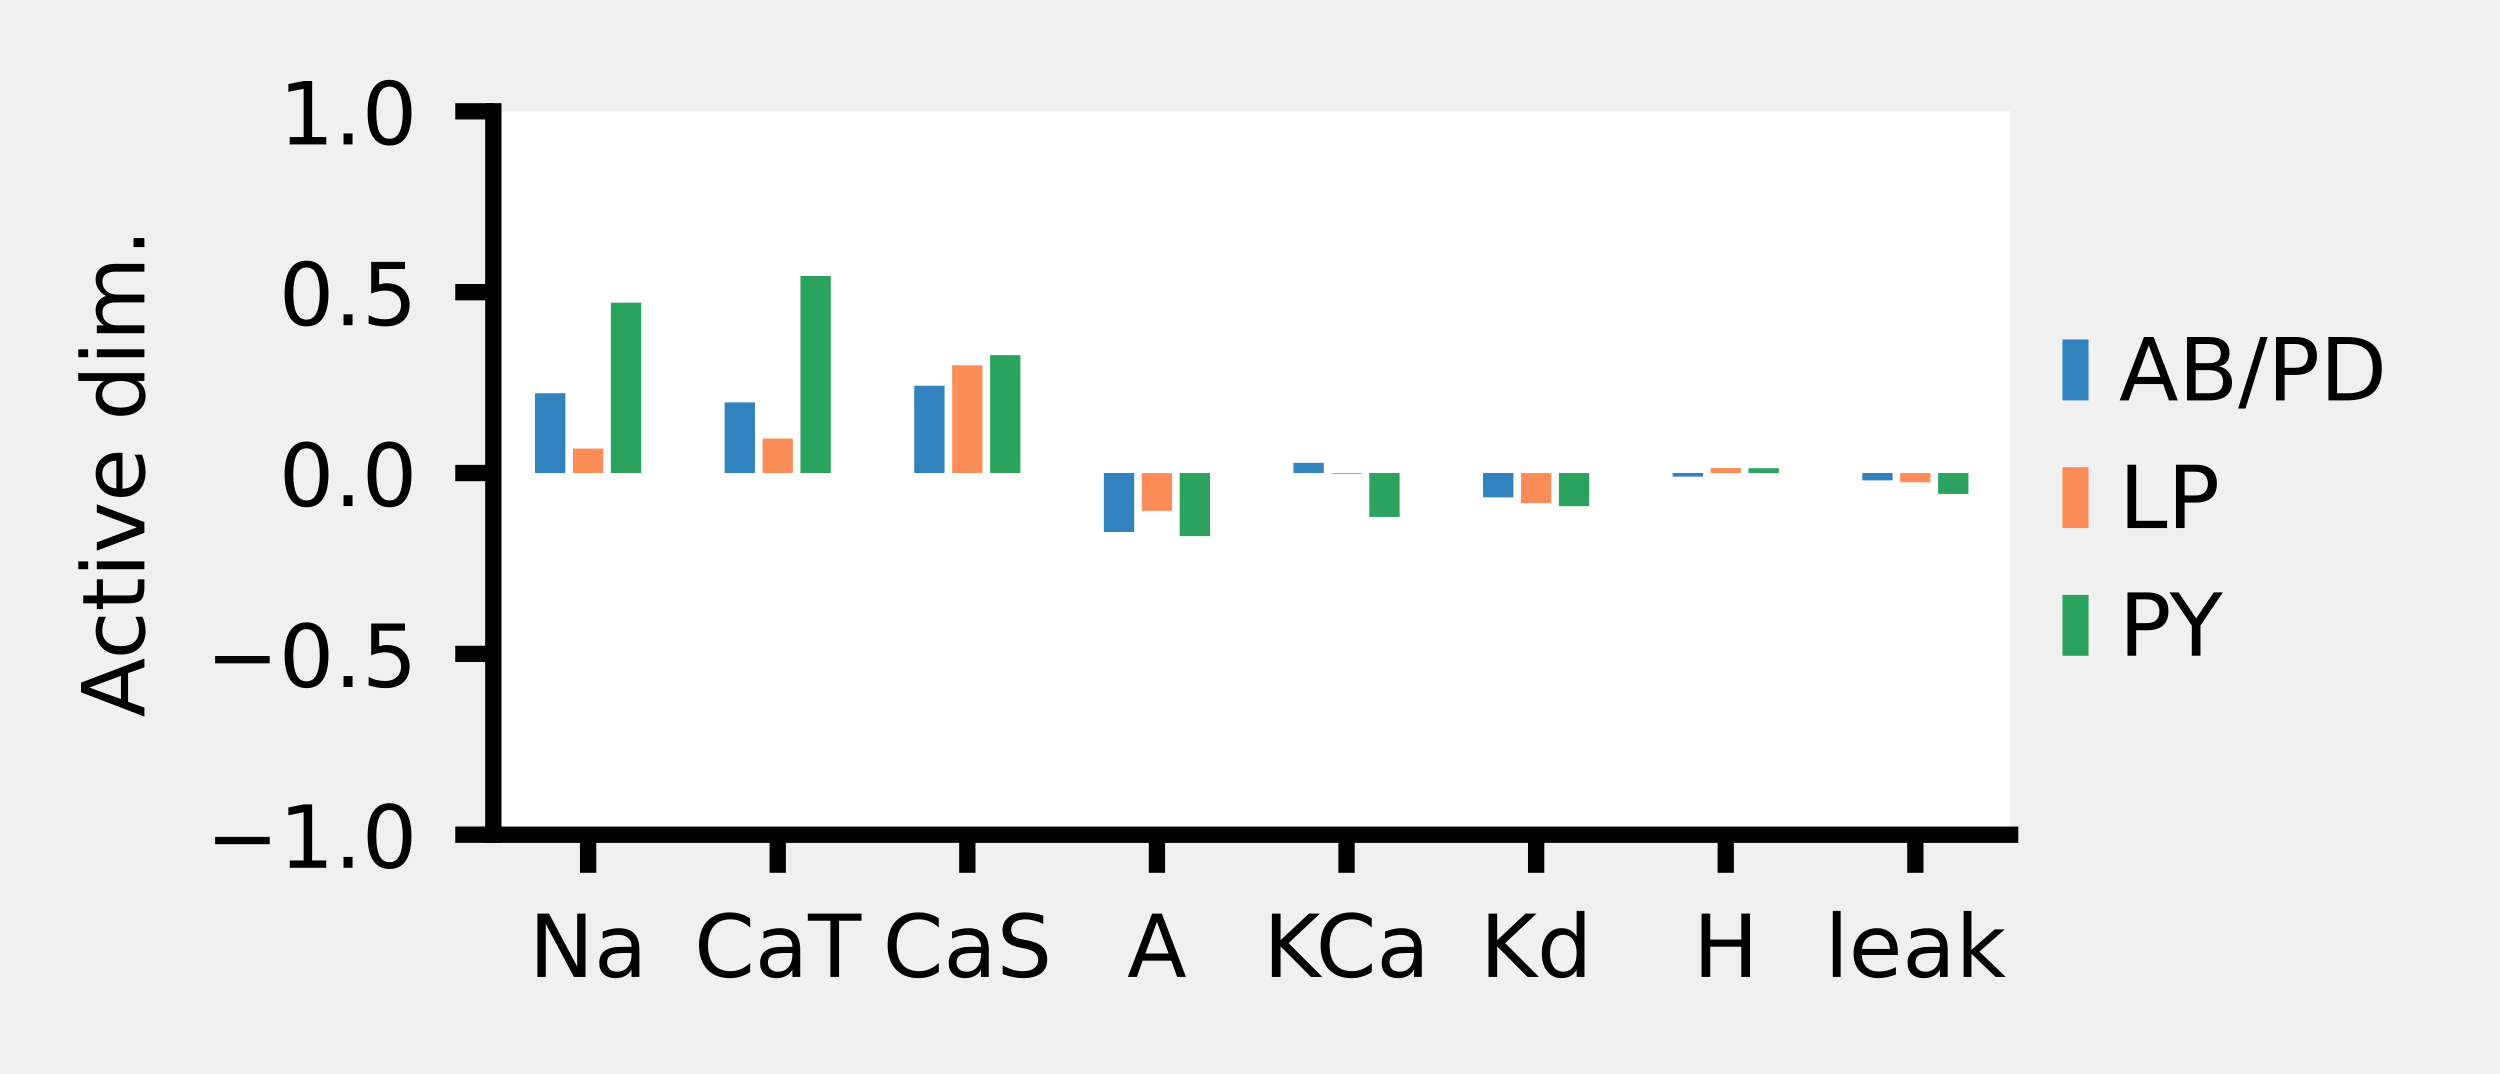
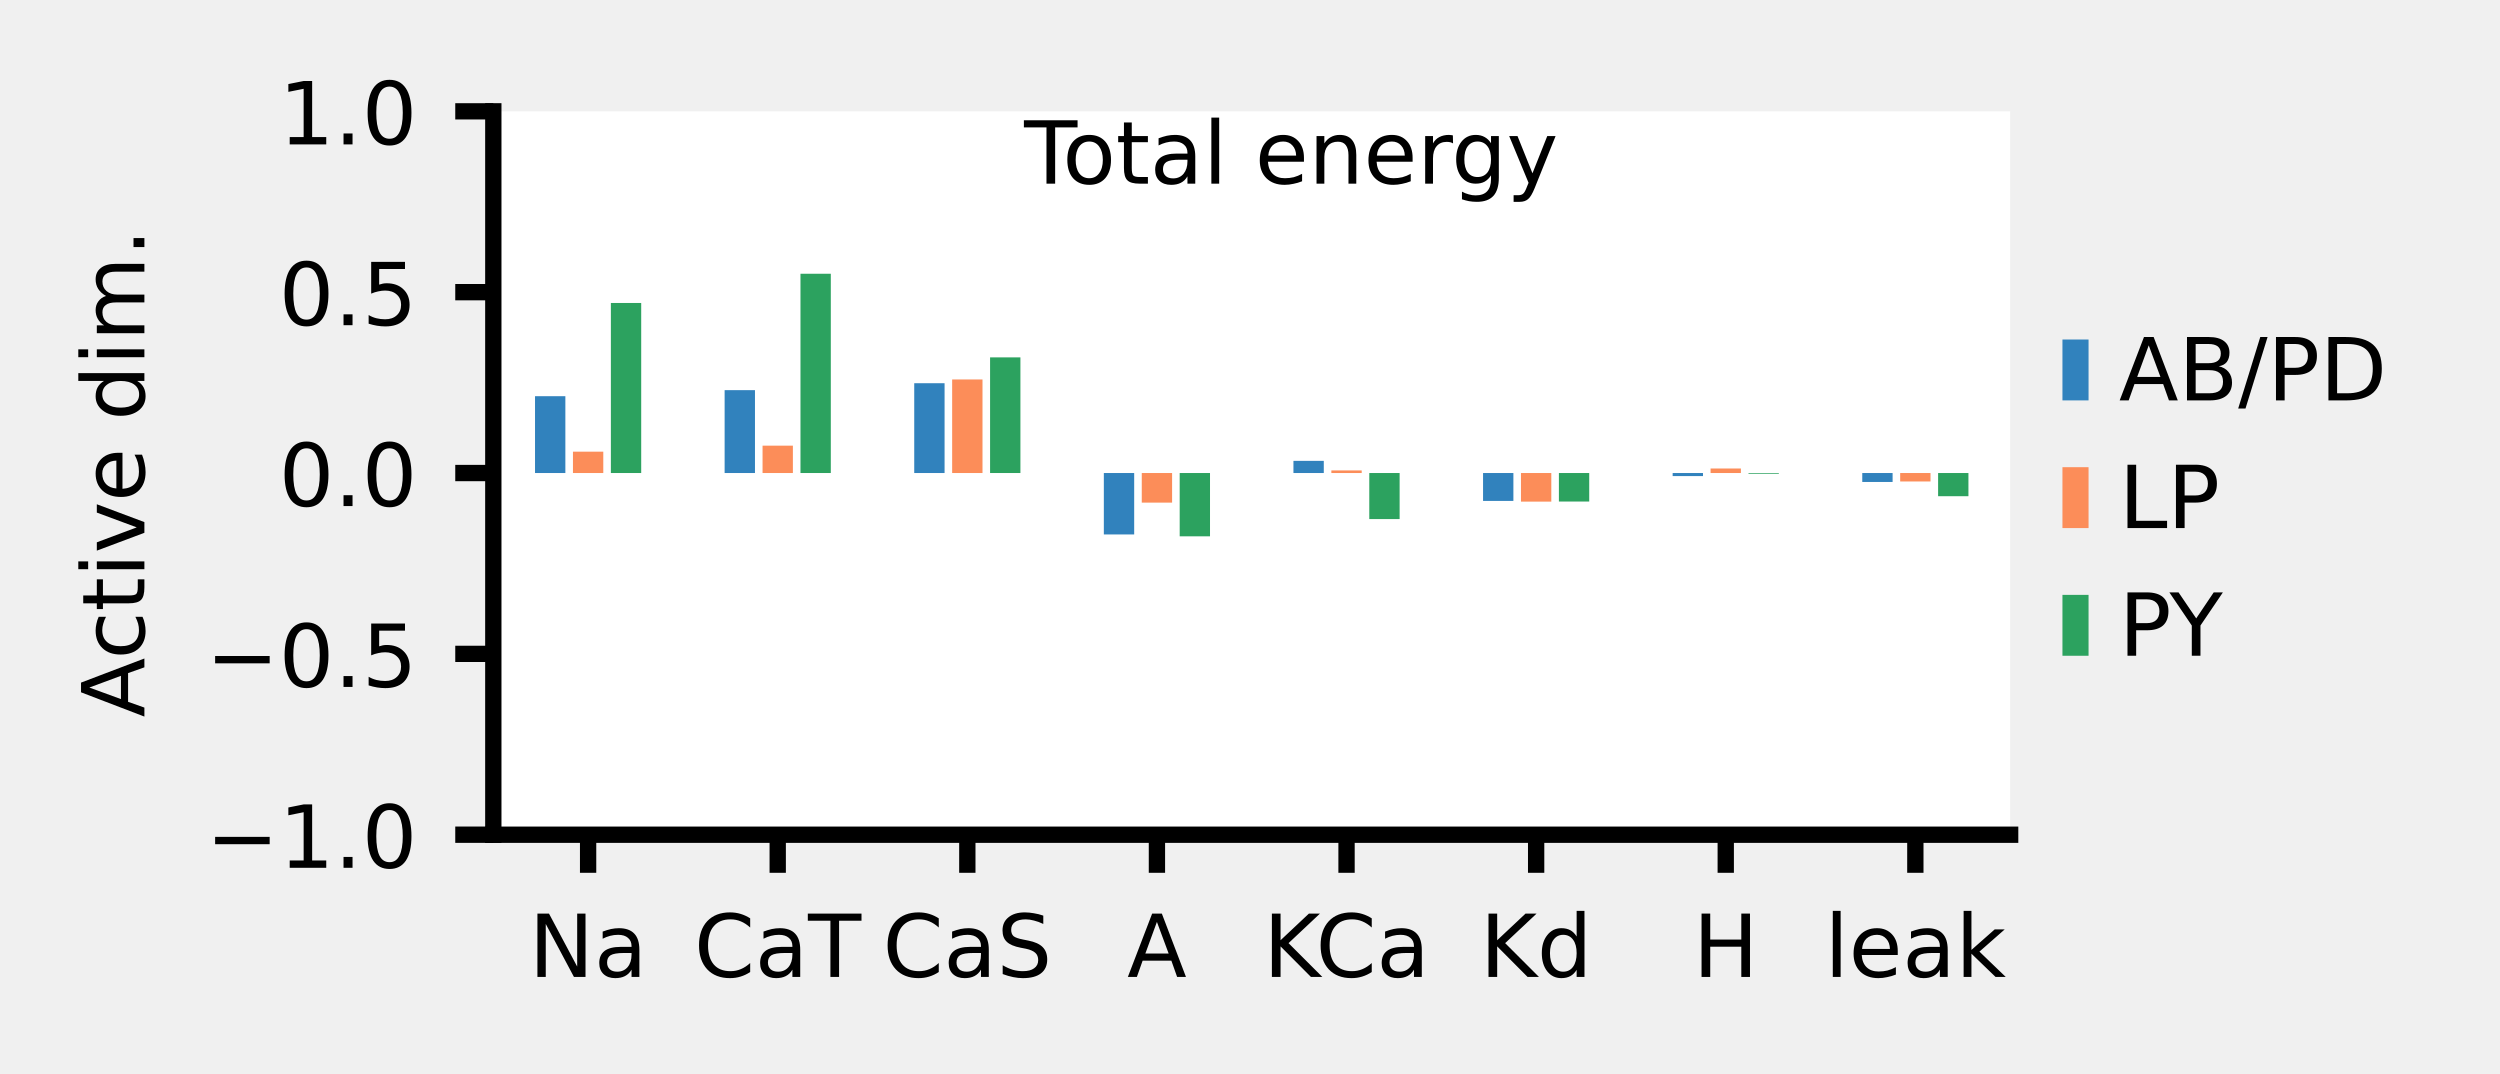
<svg xmlns="http://www.w3.org/2000/svg" xmlns:xlink="http://www.w3.org/1999/xlink" height="98.71pt" version="1.1" viewBox="0 0 229.919 98.71" width="229.919pt">
  <defs>
    <style type="text/css">*{stroke-linecap:butt;stroke-linejoin:round;}</style>
  </defs>
  <g id="figure_1">
    <g id="patch_1">
      <path d="M 0 98.71  L 229.919 98.71  L 229.919 -0  L 0 -0  z " style="fill:none;" />
    </g>
    <g id="axes_1">
      <g id="patch_2">
        <path d="M 45.369 76.767  L 184.869 76.767  L 184.869 10.239  L 45.369 10.239  z " style="fill:#ffffff;" />
      </g>
      <g id="patch_3">
-         <path clip-path="url(#p87da3fbabe)" d="M 49.205 43.503  L 51.995 43.503  L 51.995 36.166  L 49.205 36.166  z " style="fill:#3182bd;" />
+         <path clip-path="url(#pc11526f089)" d="M 49.205 43.503  L 51.995 43.503  L 51.995 36.437  L 49.205 36.437  z " style="fill:#3182bd;" />
      </g>
      <g id="patch_4">
-         <path clip-path="url(#p87da3fbabe)" d="M 66.642 43.503  L 69.433 43.503  L 69.433 37.008  L 66.642 37.008  z " style="fill:#3182bd;" />
+         <path clip-path="url(#pc11526f089)" d="M 66.642 43.503  L 69.433 43.503  L 69.433 35.881  L 66.642 35.881  z " style="fill:#3182bd;" />
      </g>
      <g id="patch_5">
-         <path clip-path="url(#p87da3fbabe)" d="M 84.08 43.503  L 86.87 43.503  L 86.87 35.478  L 84.08 35.478  z " style="fill:#3182bd;" />
+         <path clip-path="url(#pc11526f089)" d="M 84.08 43.503  L 86.87 43.503  L 86.87 35.244  L 84.08 35.244  z " style="fill:#3182bd;" />
      </g>
      <g id="patch_6">
-         <path clip-path="url(#p87da3fbabe)" d="M 101.517 43.503  L 104.308 43.503  L 104.308 48.925  L 101.517 48.925  z " style="fill:#3182bd;" />
+         <path clip-path="url(#pc11526f089)" d="M 101.517 43.503  L 104.308 43.503  L 104.308 49.152  L 101.517 49.152  z " style="fill:#3182bd;" />
      </g>
      <g id="patch_7">
-         <path clip-path="url(#p87da3fbabe)" d="M 118.955 43.503  L 121.745 43.503  L 121.745 42.567  L 118.955 42.567  z " style="fill:#3182bd;" />
+         <path clip-path="url(#pc11526f089)" d="M 118.955 43.503  L 121.745 43.503  L 121.745 42.384  L 118.955 42.384  z " style="fill:#3182bd;" />
      </g>
      <g id="patch_8">
-         <path clip-path="url(#p87da3fbabe)" d="M 136.393 43.503  L 139.183 43.503  L 139.183 45.743  L 136.393 45.743  z " style="fill:#3182bd;" />
+         <path clip-path="url(#pc11526f089)" d="M 136.393 43.503  L 139.183 43.503  L 139.183 46.069  L 136.393 46.069  z " style="fill:#3182bd;" />
      </g>
      <g id="patch_9">
-         <path clip-path="url(#p87da3fbabe)" d="M 153.83 43.503  L 156.62 43.503  L 156.62 43.832  L 153.83 43.832  z " style="fill:#3182bd;" />
+         <path clip-path="url(#pc11526f089)" d="M 153.83 43.503  L 156.62 43.503  L 156.62 43.784  L 153.83 43.784  z " style="fill:#3182bd;" />
      </g>
      <g id="patch_10">
-         <path clip-path="url(#p87da3fbabe)" d="M 171.268 43.503  L 174.058 43.503  L 174.058 44.181  L 171.268 44.181  z " style="fill:#3182bd;" />
+         <path clip-path="url(#pc11526f089)" d="M 171.268 43.503  L 174.058 43.503  L 174.058 44.325  L 171.268 44.325  z " style="fill:#3182bd;" />
      </g>
      <g id="patch_11">
-         <path clip-path="url(#p87da3fbabe)" d="M 52.693 43.503  L 55.483 43.503  L 55.483 41.259  L 52.693 41.259  z " style="fill:#fc8d59;" />
+         <path clip-path="url(#pc11526f089)" d="M 52.693 43.503  L 55.483 43.503  L 55.483 41.539  L 52.693 41.539  z " style="fill:#fc8d59;" />
      </g>
      <g id="patch_12">
-         <path clip-path="url(#p87da3fbabe)" d="M 70.13 43.503  L 72.92 43.503  L 72.92 40.331  L 70.13 40.331  z " style="fill:#fc8d59;" />
+         <path clip-path="url(#pc11526f089)" d="M 70.13 43.503  L 72.92 43.503  L 72.92 40.986  L 70.13 40.986  z " style="fill:#fc8d59;" />
      </g>
      <g id="patch_13">
-         <path clip-path="url(#p87da3fbabe)" d="M 87.567 43.503  L 90.358 43.503  L 90.358 33.596  L 87.567 33.596  z " style="fill:#fc8d59;" />
+         <path clip-path="url(#pc11526f089)" d="M 87.567 43.503  L 90.358 43.503  L 90.358 34.899  L 87.567 34.899  z " style="fill:#fc8d59;" />
      </g>
      <g id="patch_14">
-         <path clip-path="url(#p87da3fbabe)" d="M 105.005 43.503  L 107.795 43.503  L 107.795 46.98  L 105.005 46.98  z " style="fill:#fc8d59;" />
+         <path clip-path="url(#pc11526f089)" d="M 105.005 43.503  L 107.795 43.503  L 107.795 46.225  L 105.005 46.225  z " style="fill:#fc8d59;" />
      </g>
      <g id="patch_15">
-         <path clip-path="url(#p87da3fbabe)" d="M 122.442 43.503  L 125.233 43.503  L 125.233 43.592  L 122.442 43.592  z " style="fill:#fc8d59;" />
+         <path clip-path="url(#pc11526f089)" d="M 122.442 43.503  L 125.233 43.503  L 125.233 43.264  L 122.442 43.264  z " style="fill:#fc8d59;" />
      </g>
      <g id="patch_16">
-         <path clip-path="url(#p87da3fbabe)" d="M 139.88 43.503  L 142.67 43.503  L 142.67 46.271  L 139.88 46.271  z " style="fill:#fc8d59;" />
+         <path clip-path="url(#pc11526f089)" d="M 139.88 43.503  L 142.67 43.503  L 142.67 46.133  L 139.88 46.133  z " style="fill:#fc8d59;" />
      </g>
      <g id="patch_17">
-         <path clip-path="url(#p87da3fbabe)" d="M 157.317 43.503  L 160.107 43.503  L 160.107 43.043  L 157.317 43.043  z " style="fill:#fc8d59;" />
+         <path clip-path="url(#pc11526f089)" d="M 157.317 43.503  L 160.107 43.503  L 160.107 43.087  L 157.317 43.087  z " style="fill:#fc8d59;" />
      </g>
      <g id="patch_18">
-         <path clip-path="url(#p87da3fbabe)" d="M 174.755 43.503  L 177.545 43.503  L 177.545 44.36  L 174.755 44.36  z " style="fill:#fc8d59;" />
+         <path clip-path="url(#pc11526f089)" d="M 174.755 43.503  L 177.545 43.503  L 177.545 44.28  L 174.755 44.28  z " style="fill:#fc8d59;" />
      </g>
      <g id="patch_19">
-         <path clip-path="url(#p87da3fbabe)" d="M 56.18 43.503  L 58.97 43.503  L 58.97 27.837  L 56.18 27.837  z " style="fill:#2ca25f;" />
+         <path clip-path="url(#pc11526f089)" d="M 56.18 43.503  L 58.97 43.503  L 58.97 27.864  L 56.18 27.864  z " style="fill:#2ca25f;" />
      </g>
      <g id="patch_20">
-         <path clip-path="url(#p87da3fbabe)" d="M 73.618 43.503  L 76.407 43.503  L 76.407 25.377  L 73.618 25.377  z " style="fill:#2ca25f;" />
+         <path clip-path="url(#pc11526f089)" d="M 73.618 43.503  L 76.407 43.503  L 76.407 25.176  L 73.618 25.176  z " style="fill:#2ca25f;" />
      </g>
      <g id="patch_21">
-         <path clip-path="url(#p87da3fbabe)" d="M 91.055 43.503  L 93.845 43.503  L 93.845 32.663  L 91.055 32.663  z " style="fill:#2ca25f;" />
+         <path clip-path="url(#pc11526f089)" d="M 91.055 43.503  L 93.845 43.503  L 93.845 32.867  L 91.055 32.867  z " style="fill:#2ca25f;" />
      </g>
      <g id="patch_22">
-         <path clip-path="url(#p87da3fbabe)" d="M 108.493 43.503  L 111.282 43.503  L 111.282 49.305  L 108.493 49.305  z " style="fill:#2ca25f;" />
+         <path clip-path="url(#pc11526f089)" d="M 108.493 43.503  L 111.282 43.503  L 111.282 49.324  L 108.493 49.324  z " style="fill:#2ca25f;" />
      </g>
      <g id="patch_23">
-         <path clip-path="url(#p87da3fbabe)" d="M 125.93 43.503  L 128.72 43.503  L 128.72 47.542  L 125.93 47.542  z " style="fill:#2ca25f;" />
+         <path clip-path="url(#pc11526f089)" d="M 125.93 43.503  L 128.72 43.503  L 128.72 47.738  L 125.93 47.738  z " style="fill:#2ca25f;" />
      </g>
      <g id="patch_24">
-         <path clip-path="url(#p87da3fbabe)" d="M 143.368 43.503  L 146.157 43.503  L 146.157 46.552  L 143.368 46.552  z " style="fill:#2ca25f;" />
+         <path clip-path="url(#pc11526f089)" d="M 143.368 43.503  L 146.157 43.503  L 146.157 46.125  L 143.368 46.125  z " style="fill:#2ca25f;" />
      </g>
      <g id="patch_25">
-         <path clip-path="url(#p87da3fbabe)" d="M 160.805 43.503  L 163.595 43.503  L 163.595 43.062  L 160.805 43.062  z " style="fill:#2ca25f;" />
+         <path clip-path="url(#pc11526f089)" d="M 160.805 43.503  L 163.595 43.503  L 163.595 43.57  L 160.805 43.57  z " style="fill:#2ca25f;" />
      </g>
      <g id="patch_26">
-         <path clip-path="url(#p87da3fbabe)" d="M 178.243 43.503  L 181.032 43.503  L 181.032 45.426  L 178.243 45.426  z " style="fill:#2ca25f;" />
+         <path clip-path="url(#pc11526f089)" d="M 178.243 43.503  L 181.032 43.503  L 181.032 45.635  L 178.243 45.635  z " style="fill:#2ca25f;" />
      </g>
      <g id="matplotlib.axis_1">
        <g id="xtick_1">
          <g id="line2d_1">
            <defs>
-               <path d="M 0 0  L 0 3.5  " id="m4d71287fbb" style="stroke:#000000;stroke-width:1.5;" />
+               <path d="M 0 0  L 0 3.5  " id="m5c2afa5412" style="stroke:#000000;stroke-width:1.5;" />
            </defs>
            <g>
-               <use style="stroke:#000000;stroke-width:1.5;" x="54.087" xlink:href="#m4d71287fbb" y="76.767" />
+               <use style="stroke:#000000;stroke-width:1.5;" x="54.087" xlink:href="#m5c2afa5412" y="76.767" />
            </g>
          </g>
          <g id="text_1">
            <text style="font-family:DejaVu Sans;font-size:8px;font-stretch:normal;font-style:normal;font-weight:normal;text-anchor:middle;" transform="rotate(-0, 54.0875, 89.84613)" x="54.087" y="89.846">Na</text>
          </g>
        </g>
        <g id="xtick_2">
          <g id="line2d_2">
            <g>
-               <use style="stroke:#000000;stroke-width:1.5;" x="71.525" xlink:href="#m4d71287fbb" y="76.767" />
+               <use style="stroke:#000000;stroke-width:1.5;" x="71.525" xlink:href="#m5c2afa5412" y="76.767" />
            </g>
          </g>
          <g id="text_2">
            <text style="font-family:DejaVu Sans;font-size:8px;font-stretch:normal;font-style:normal;font-weight:normal;text-anchor:middle;" transform="rotate(-0, 71.525, 89.84613)" x="71.525" y="89.846">CaT</text>
          </g>
        </g>
        <g id="xtick_3">
          <g id="line2d_3">
            <g>
-               <use style="stroke:#000000;stroke-width:1.5;" x="88.963" xlink:href="#m4d71287fbb" y="76.767" />
+               <use style="stroke:#000000;stroke-width:1.5;" x="88.963" xlink:href="#m5c2afa5412" y="76.767" />
            </g>
          </g>
          <g id="text_3">
            <text style="font-family:DejaVu Sans;font-size:8px;font-stretch:normal;font-style:normal;font-weight:normal;text-anchor:middle;" transform="rotate(-0, 88.9625, 89.84613)" x="88.963" y="89.846">CaS</text>
          </g>
        </g>
        <g id="xtick_4">
          <g id="line2d_4">
            <g>
-               <use style="stroke:#000000;stroke-width:1.5;" x="106.4" xlink:href="#m4d71287fbb" y="76.767" />
+               <use style="stroke:#000000;stroke-width:1.5;" x="106.4" xlink:href="#m5c2afa5412" y="76.767" />
            </g>
          </g>
          <g id="text_4">
            <text style="font-family:DejaVu Sans;font-size:8px;font-stretch:normal;font-style:normal;font-weight:normal;text-anchor:middle;" transform="rotate(-0, 106.4, 89.84613)" x="106.4" y="89.846">A</text>
          </g>
        </g>
        <g id="xtick_5">
          <g id="line2d_5">
            <g>
-               <use style="stroke:#000000;stroke-width:1.5;" x="123.838" xlink:href="#m4d71287fbb" y="76.767" />
+               <use style="stroke:#000000;stroke-width:1.5;" x="123.838" xlink:href="#m5c2afa5412" y="76.767" />
            </g>
          </g>
          <g id="text_5">
            <text style="font-family:DejaVu Sans;font-size:8px;font-stretch:normal;font-style:normal;font-weight:normal;text-anchor:middle;" transform="rotate(-0, 123.8375, 89.84613)" x="123.838" y="89.846">KCa</text>
          </g>
        </g>
        <g id="xtick_6">
          <g id="line2d_6">
            <g>
-               <use style="stroke:#000000;stroke-width:1.5;" x="141.275" xlink:href="#m4d71287fbb" y="76.767" />
+               <use style="stroke:#000000;stroke-width:1.5;" x="141.275" xlink:href="#m5c2afa5412" y="76.767" />
            </g>
          </g>
          <g id="text_6">
            <text style="font-family:DejaVu Sans;font-size:8px;font-stretch:normal;font-style:normal;font-weight:normal;text-anchor:middle;" transform="rotate(-0, 141.275, 89.84613)" x="141.275" y="89.846">Kd</text>
          </g>
        </g>
        <g id="xtick_7">
          <g id="line2d_7">
            <g>
-               <use style="stroke:#000000;stroke-width:1.5;" x="158.713" xlink:href="#m4d71287fbb" y="76.767" />
+               <use style="stroke:#000000;stroke-width:1.5;" x="158.713" xlink:href="#m5c2afa5412" y="76.767" />
            </g>
          </g>
          <g id="text_7">
            <text style="font-family:DejaVu Sans;font-size:8px;font-stretch:normal;font-style:normal;font-weight:normal;text-anchor:middle;" transform="rotate(-0, 158.7125, 89.84613)" x="158.713" y="89.846">H</text>
          </g>
        </g>
        <g id="xtick_8">
          <g id="line2d_8">
            <g>
-               <use style="stroke:#000000;stroke-width:1.5;" x="176.15" xlink:href="#m4d71287fbb" y="76.767" />
+               <use style="stroke:#000000;stroke-width:1.5;" x="176.15" xlink:href="#m5c2afa5412" y="76.767" />
            </g>
          </g>
          <g id="text_8">
            <text style="font-family:DejaVu Sans;font-size:8px;font-stretch:normal;font-style:normal;font-weight:normal;text-anchor:middle;" transform="rotate(-0, 176.15, 89.84613)" x="176.15" y="89.846">leak</text>
          </g>
        </g>
      </g>
      <g id="matplotlib.axis_2">
        <g id="ytick_1">
          <g id="line2d_9">
            <defs>
-               <path d="M 0 0  L -3.5 0  " id="m6d20c5bbf1" style="stroke:#000000;stroke-width:1.5;" />
+               <path d="M 0 0  L -3.5 0  " id="m7894fb3abb" style="stroke:#000000;stroke-width:1.5;" />
            </defs>
            <g>
-               <use style="stroke:#000000;stroke-width:1.5;" x="45.369" xlink:href="#m6d20c5bbf1" y="76.767" />
+               <use style="stroke:#000000;stroke-width:1.5;" x="45.369" xlink:href="#m7894fb3abb" y="76.767" />
            </g>
          </g>
          <g id="text_9">
            <text style="font-family:DejaVu Sans;font-size:8px;font-stretch:normal;font-style:normal;font-weight:normal;text-anchor:end;" transform="rotate(-0, 38.36875, 79.80675)" x="38.369" y="79.807">−1.0</text>
          </g>
        </g>
        <g id="ytick_2">
          <g id="line2d_10">
            <g>
-               <use style="stroke:#000000;stroke-width:1.5;" x="45.369" xlink:href="#m6d20c5bbf1" y="60.135" />
+               <use style="stroke:#000000;stroke-width:1.5;" x="45.369" xlink:href="#m7894fb3abb" y="60.135" />
            </g>
          </g>
          <g id="text_10">
            <text style="font-family:DejaVu Sans;font-size:8px;font-stretch:normal;font-style:normal;font-weight:normal;text-anchor:end;" transform="rotate(-0, 38.36875, 63.17475)" x="38.369" y="63.175">−0.5</text>
          </g>
        </g>
        <g id="ytick_3">
          <g id="line2d_11">
            <g>
-               <use style="stroke:#000000;stroke-width:1.5;" x="45.369" xlink:href="#m6d20c5bbf1" y="43.503" />
+               <use style="stroke:#000000;stroke-width:1.5;" x="45.369" xlink:href="#m7894fb3abb" y="43.503" />
            </g>
          </g>
          <g id="text_11">
            <text style="font-family:DejaVu Sans;font-size:8px;font-stretch:normal;font-style:normal;font-weight:normal;text-anchor:end;" transform="rotate(-0, 38.36875, 46.54275)" x="38.369" y="46.543">0.0</text>
          </g>
        </g>
        <g id="ytick_4">
          <g id="line2d_12">
            <g>
-               <use style="stroke:#000000;stroke-width:1.5;" x="45.369" xlink:href="#m6d20c5bbf1" y="26.871" />
+               <use style="stroke:#000000;stroke-width:1.5;" x="45.369" xlink:href="#m7894fb3abb" y="26.871" />
            </g>
          </g>
          <g id="text_12">
            <text style="font-family:DejaVu Sans;font-size:8px;font-stretch:normal;font-style:normal;font-weight:normal;text-anchor:end;" transform="rotate(-0, 38.36875, 29.91075)" x="38.369" y="29.911">0.5</text>
          </g>
        </g>
        <g id="ytick_5">
          <g id="line2d_13">
            <g>
-               <use style="stroke:#000000;stroke-width:1.5;" x="45.369" xlink:href="#m6d20c5bbf1" y="10.239" />
+               <use style="stroke:#000000;stroke-width:1.5;" x="45.369" xlink:href="#m7894fb3abb" y="10.239" />
            </g>
          </g>
          <g id="text_13">
            <text style="font-family:DejaVu Sans;font-size:8px;font-stretch:normal;font-style:normal;font-weight:normal;text-anchor:end;" transform="rotate(-0, 38.36875, 13.27875)" x="38.369" y="13.279">1.0</text>
          </g>
        </g>
        <g id="text_14">
          <text style="font-family:DejaVu Sans;font-size:8px;font-stretch:normal;font-style:normal;font-weight:normal;text-anchor:middle;" transform="rotate(-90, 13.27875, 43.50337)" x="13.279" y="43.503">Active dim.</text>
        </g>
      </g>
      <g id="patch_27">
        <path d="M 45.369 76.767  L 45.369 10.239  " style="fill:none;stroke:#000000;stroke-linecap:square;stroke-linejoin:miter;stroke-width:1.5;" />
      </g>
      <g id="patch_28">
        <path d="M 45.369 76.767  L 184.869 76.767  " style="fill:none;stroke:#000000;stroke-linecap:square;stroke-linejoin:miter;stroke-width:1.5;" />
+       </g>
+       <g id="text_15">
+         <text style="font-family:DejaVu Sans;font-size:8px;font-stretch:normal;font-style:normal;font-weight:normal;text-anchor:start;" transform="rotate(-0, 94.19375, 16.89218)" x="94.194" y="16.892">Total energy</text>
      </g>
      <g id="legend_1">
        <g id="patch_29">
          <path d="M 189.679 36.824  L 192.079 36.824  L 192.079 31.224  L 189.679 31.224  z " style="fill:#3182bd;" />
        </g>
-         <g id="text_15">
+         <g id="text_16">
          <text style="font-family:DejaVu Sans;font-size:8px;font-stretch:normal;font-style:normal;font-weight:normal;text-anchor:start;" transform="rotate(-0, 194.8787, 36.82373)" x="194.879" y="36.824">AB/PD</text>
        </g>
        <g id="patch_30">
          <path d="M 189.679 48.566  L 192.079 48.566  L 192.079 42.966  L 189.679 42.966  z " style="fill:#fc8d59;" />
        </g>
-         <g id="text_16">
+         <g id="text_17">
          <text style="font-family:DejaVu Sans;font-size:8px;font-stretch:normal;font-style:normal;font-weight:normal;text-anchor:start;" transform="rotate(-0, 194.8787, 48.56623)" x="194.879" y="48.566">LP</text>
        </g>
        <g id="patch_31">
          <path d="M 189.679 60.309  L 192.079 60.309  L 192.079 54.709  L 189.679 54.709  z " style="fill:#2ca25f;" />
        </g>
-         <g id="text_17">
+         <g id="text_18">
          <text style="font-family:DejaVu Sans;font-size:8px;font-stretch:normal;font-style:normal;font-weight:normal;text-anchor:start;" transform="rotate(-0, 194.8787, 60.30873)" x="194.879" y="60.309">PY</text>
        </g>
      </g>
    </g>
  </g>
  <defs>
-     <clipPath id="p87da3fbabe">
+     <clipPath id="pc11526f089">
      <rect height="66.528" width="139.5" x="45.369" y="10.239" />
    </clipPath>
  </defs>
</svg>
